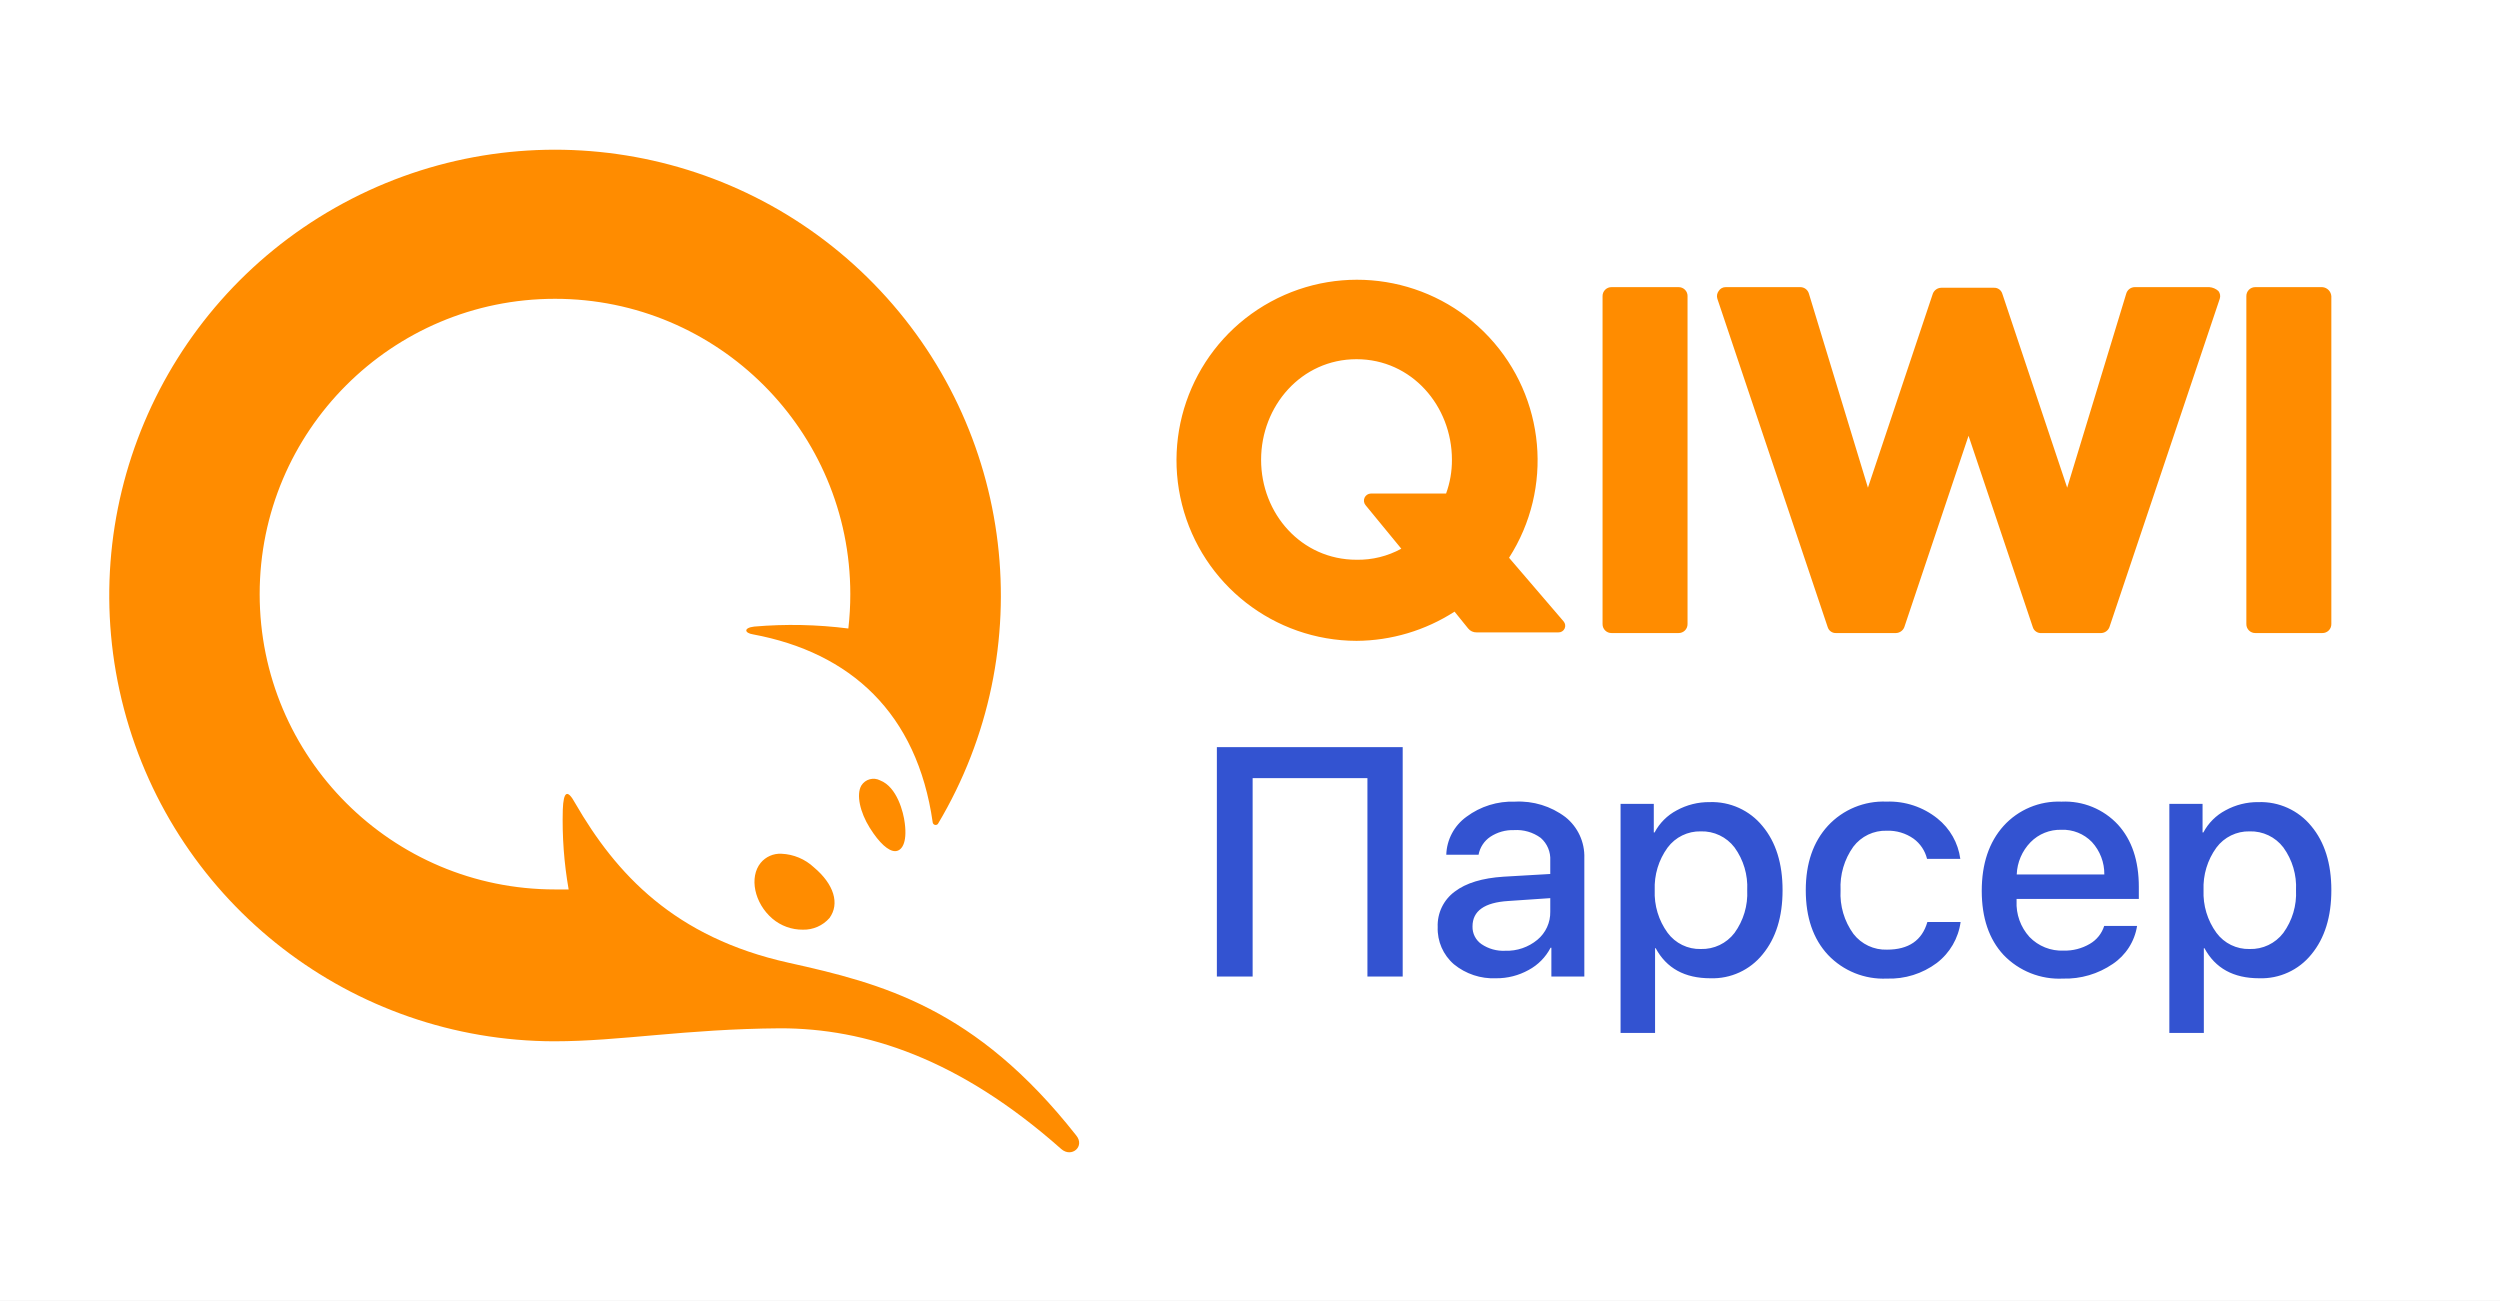
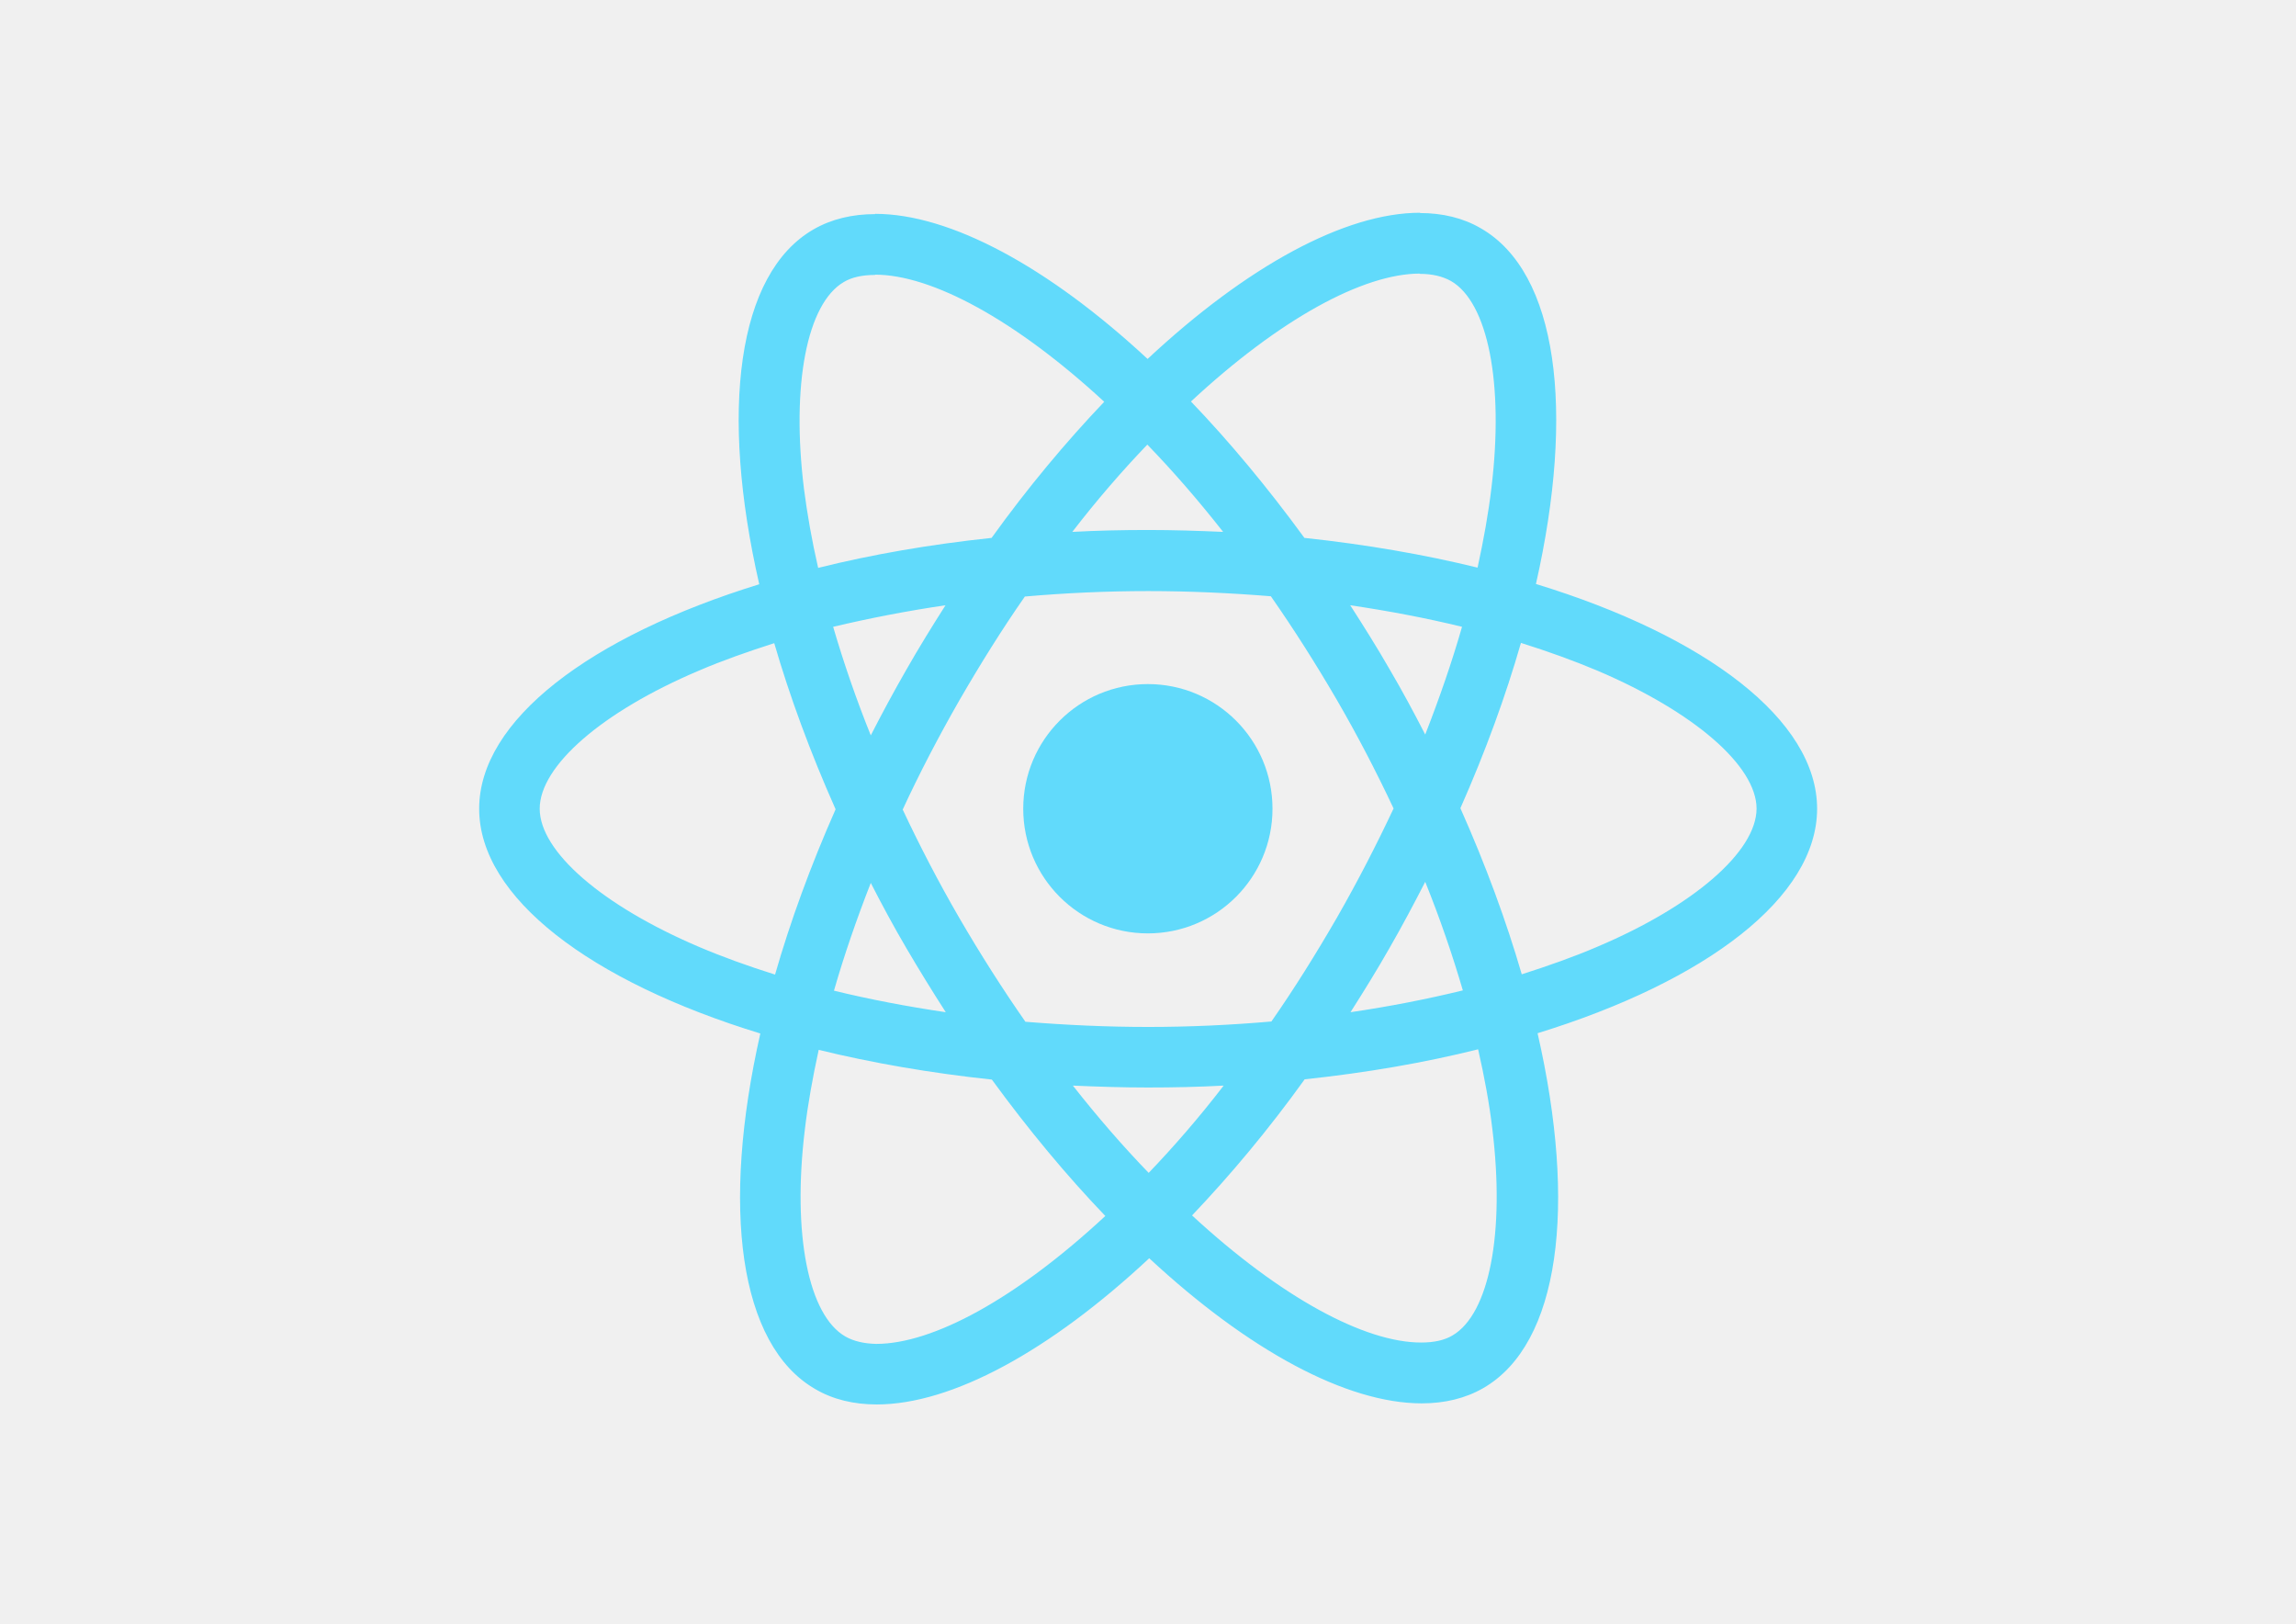
- <svg xmlns="http://www.w3.org/2000/svg" width="371" height="193" viewBox="0 0 371 193">
-   <defs>
-     <style>
-       .cls-1 {
-         clip-path: url(#clip-logo);
-       }
- 
-       .cls-2 {
-         fill: #ff8c00;
-       }
- 
-       .cls-3 {
-         fill: #3353d1;
-       }
- 
-       .cls-4 {
-         fill: #fff;
-       }
-     </style>
-     <clipPath id="clip-logo">
-       <rect width="371" height="193" />
-     </clipPath>
-   </defs>
-   <g id="logo" class="cls-1">
-     <rect class="cls-4" width="371" height="193" />
-     <g id="layer1" transform="translate(-38.978 -322.664)">
-       <g id="g5493" transform="translate(54.978 344.664)">
-         <path id="path5491" class="cls-2" d="M234.465,23.571v48.64a1.317,1.317,0,0,1-1.347,1.347H223.2a1.317,1.317,0,0,1-1.347-1.347V23.571a1.317,1.317,0,0,1,1.347-1.347h9.921a1.317,1.317,0,0,1,1.347,1.347ZM311.9,22.224a2.278,2.278,0,0,1,1.347.578,1.226,1.226,0,0,1,.195,1.156L297.069,72.693a1.371,1.371,0,0,1-1.251.868h-8.861a1.243,1.243,0,0,1-1.251-.868l-9.541-28.412L266.631,72.69a1.371,1.371,0,0,1-1.251.868h-8.861a1.239,1.239,0,0,1-1.251-.868L238.892,23.954a1.273,1.273,0,0,1,.192-1.153,1.211,1.211,0,0,1,1.06-.578H251.22a1.332,1.332,0,0,1,1.254.961l8.762,28.8,9.633-28.8a1.371,1.371,0,0,1,1.251-.868h7.8a1.243,1.243,0,0,1,1.251.868l9.633,28.8,8.765-28.8a1.329,1.329,0,0,1,1.251-.961H311.9Zm16.758,0a1.446,1.446,0,0,1,1.347,1.347v48.64a1.317,1.317,0,0,1-1.347,1.347H318.74a1.317,1.317,0,0,1-1.347-1.347V23.571a1.317,1.317,0,0,1,1.347-1.347Zm-112.592,49.6a.982.982,0,0,1-.772,1.635H203.161a1.554,1.554,0,0,1-1.251-.578l-2.021-2.5a27.165,27.165,0,0,1-14.546,4.335,26.794,26.794,0,1,1,22.634-12.331l8.092,9.439Zm-101.423,23.6c2.506.964,3.47,4.718,3.661,6.355.386,2.988-.479,4.143-1.443,4.143s-2.314-1.156-3.757-3.467-2.024-4.912-1.251-6.263a2.125,2.125,0,0,1,2.793-.769Zm-14.639,10.885a7.516,7.516,0,0,1,4.817,2.021c2.985,2.506,3.853,5.394,2.311,7.514a5.074,5.074,0,0,1-3.949,1.733,6.871,6.871,0,0,1-4.526-1.637c-2.7-2.311-3.467-6.167-1.736-8.283a3.735,3.735,0,0,1,3.083-1.347ZM66.3,134.142a66.155,66.155,0,1,1,56.923-32.265.439.439,0,0,1-.772-.195c-2.311-16.276-12.232-25.236-26.679-27.93-1.254-.195-1.446-.964.192-1.156a65.8,65.8,0,0,1,13.965.287,44.319,44.319,0,0,0,.29-5.1A43.825,43.825,0,1,0,66.4,111.606h2.021a59.119,59.119,0,0,1-.868-11.849c.1-2.7.677-3.083,1.832-.964,6.068,10.5,14.737,19.937,31.687,23.694,13.869,3.083,27.739,6.646,42.668,25.619,1.347,1.637-.674,3.371-2.215,2.024-15.216-13.486-29.086-17.917-41.7-17.917-14.16.1-23.79,1.928-33.519,1.928Zm125.689-73.1-5.3-6.454a1.053,1.053,0,0,1,.772-1.733h11.172a14.416,14.416,0,0,0,.868-5.008c0-7.993-5.972-14.929-14.16-14.929s-14.16,6.936-14.16,14.929,5.975,14.833,14.16,14.833a13.33,13.33,0,0,0,6.646-1.637Z" transform="translate(-0.034 -1.613)" />
-         <path id="Path_1" data-name="Path 1" class="cls-3" d="M25.266,5.157V-24.287H8.231V5.157H2.923V-28.888H30.5V5.157ZM45.722,1.335A7.094,7.094,0,0,0,50.487-.293,5.282,5.282,0,0,0,52.4-4.469V-6.474L46.17-6.05q-5.309.33-5.309,3.775A3.078,3.078,0,0,0,42.183.344,5.761,5.761,0,0,0,45.722,1.335ZM44.353,5.417A9.231,9.231,0,0,1,38.1,3.341,6.973,6.973,0,0,1,35.694-2.18a6.235,6.235,0,0,1,2.525-5.261q2.5-1.911,7.267-2.218l6.913-.4v-1.982a4.145,4.145,0,0,0-1.416-3.374,6.045,6.045,0,0,0-3.964-1.156,6.049,6.049,0,0,0-3.515.991,4.119,4.119,0,0,0-1.746,2.666H36.968a7.211,7.211,0,0,1,3-5.639,11.359,11.359,0,0,1,7.2-2.241,11.419,11.419,0,0,1,7.479,2.289,7.458,7.458,0,0,1,2.808,6.087V5.157H52.564V.887h-.118a7.84,7.84,0,0,1-3.256,3.3A9.741,9.741,0,0,1,44.353,5.417ZM76.039-20.725A9.684,9.684,0,0,1,83.9-17.162q2.973,3.563,2.973,9.508,0,5.922-2.949,9.508a9.542,9.542,0,0,1-7.762,3.563q-5.71,0-8.116-4.459h-.094V13.533h-5.12v-34h4.931v4.247h.118a7.847,7.847,0,0,1,3.28-3.28A9.92,9.92,0,0,1,76.039-20.725Zm-1.3,21.8a6.064,6.064,0,0,0,5-2.383,9.933,9.933,0,0,0,1.887-6.347A9.933,9.933,0,0,0,79.743-14a6.064,6.064,0,0,0-5-2.383,5.972,5.972,0,0,0-4.931,2.407A10.057,10.057,0,0,0,67.9-7.654a10.057,10.057,0,0,0,1.911,6.323A5.931,5.931,0,0,0,74.742,1.076ZM108.315-12.3a5.252,5.252,0,0,0-2.005-3,6.508,6.508,0,0,0-3.964-1.18A6,6,0,0,0,97.368-14.1,10.216,10.216,0,0,0,95.48-7.654a10.088,10.088,0,0,0,1.911,6.488A6.045,6.045,0,0,0,102.37,1.17q4.813,0,5.993-4.105h4.931a9.207,9.207,0,0,1-3.539,6.087,11.7,11.7,0,0,1-7.408,2.312,11.324,11.324,0,0,1-8.73-3.515q-3.3-3.539-3.3-9.6,0-5.969,3.28-9.555A11.23,11.23,0,0,1,102.3-20.8a11.441,11.441,0,0,1,7.55,2.5,9.243,9.243,0,0,1,3.4,5.993Zm19.937-4.318a6.164,6.164,0,0,0-4.577,1.84,7.256,7.256,0,0,0-2.053,4.789h13a6.99,6.99,0,0,0-1.84-4.813A6,6,0,0,0,128.252-16.62ZM139.482-2.345a8.35,8.35,0,0,1-3.61,5.639,12.452,12.452,0,0,1-7.385,2.171,11.44,11.44,0,0,1-8.824-3.515q-3.232-3.492-3.232-9.508t3.232-9.626a10.992,10.992,0,0,1,8.612-3.61,10.725,10.725,0,0,1,8.376,3.421q3.091,3.4,3.091,9.225v1.793H121.6v.307a7.408,7.408,0,0,0,1.911,5.332,6.641,6.641,0,0,0,5.073,2.029,7.3,7.3,0,0,0,3.869-.991A4.691,4.691,0,0,0,134.6-2.345Zm18-18.379a9.684,9.684,0,0,1,7.857,3.563q2.973,3.563,2.973,9.508,0,5.922-2.949,9.508A9.542,9.542,0,0,1,157.6,5.417q-5.71,0-8.116-4.459h-.094V13.533h-5.12v-34H149.2v4.247h.118a7.848,7.848,0,0,1,3.28-3.28A9.92,9.92,0,0,1,157.484-20.725Zm-1.3,21.8a6.064,6.064,0,0,0,5-2.383,9.933,9.933,0,0,0,1.887-6.347A9.933,9.933,0,0,0,161.188-14a6.064,6.064,0,0,0-5-2.383,5.972,5.972,0,0,0-4.931,2.407,10.057,10.057,0,0,0-1.911,6.323,10.057,10.057,0,0,0,1.911,6.323A5.931,5.931,0,0,0,156.187,1.076Z" transform="translate(161.66 117.758)" />
-       </g>
-     </g>
+ <svg xmlns="http://www.w3.org/2000/svg" viewBox="0 0 841.9 595.3">
+   <g fill="#61DAFB">
+     <path d="M666.3 296.5c0-32.5-40.7-63.3-103.1-82.4 14.4-63.6 8-114.2-20.2-130.4-6.5-3.8-14.1-5.6-22.4-5.6v22.3c4.6 0 8.3.9 11.4 2.6 13.6 7.8 19.5 37.5 14.9 75.7-1.1 9.4-2.9 19.3-5.1 29.4-19.6-4.8-41-8.5-63.5-10.9-13.5-18.5-27.5-35.3-41.6-50 32.6-30.3 63.2-46.9 84-46.9V78c-27.5 0-63.5 19.6-99.9 53.6-36.4-33.8-72.4-53.2-99.9-53.2v22.3c20.7 0 51.4 16.5 84 46.6-14 14.7-28 31.4-41.3 49.9-22.6 2.4-44 6.1-63.6 11-2.3-10-4-19.7-5.2-29-4.7-38.2 1.1-67.9 14.6-75.8 3-1.8 6.9-2.6 11.5-2.6V78.5c-8.4 0-16 1.8-22.6 5.6-28.1 16.2-34.4 66.7-19.9 130.1-62.2 19.2-102.7 49.9-102.7 82.3 0 32.5 40.7 63.3 103.1 82.4-14.4 63.6-8 114.2 20.2 130.4 6.5 3.8 14.1 5.6 22.5 5.6 27.5 0 63.5-19.6 99.9-53.6 36.4 33.8 72.4 53.2 99.9 53.2 8.4 0 16-1.8 22.6-5.6 28.1-16.2 34.4-66.7 19.9-130.1 62-19.1 102.5-49.9 102.5-82.3zm-130.2-66.7c-3.7 12.9-8.3 26.2-13.5 39.5-4.1-8-8.4-16-13.1-24-4.6-8-9.5-15.8-14.4-23.4 14.2 2.1 27.9 4.7 41 7.9zm-45.8 106.5c-7.8 13.5-15.8 26.3-24.1 38.2-14.9 1.3-30 2-45.2 2-15.1 0-30.2-.7-45-1.9-8.3-11.9-16.4-24.6-24.2-38-7.6-13.1-14.5-26.4-20.8-39.8 6.2-13.4 13.2-26.8 20.7-39.9 7.8-13.5 15.8-26.3 24.1-38.2 14.9-1.3 30-2 45.2-2 15.1 0 30.2.7 45 1.9 8.3 11.9 16.4 24.6 24.2 38 7.6 13.1 14.5 26.4 20.8 39.8-6.3 13.4-13.2 26.8-20.7 39.9zm32.3-13c5.4 13.4 10 26.8 13.8 39.8-13.1 3.2-26.9 5.9-41.2 8 4.9-7.7 9.8-15.6 14.4-23.7 4.6-8 8.9-16.1 13-24.1zM421.2 430c-9.3-9.6-18.6-20.3-27.8-32 9 .4 18.2.7 27.5.7 9.4 0 18.7-.2 27.8-.7-9 11.7-18.3 22.4-27.5 32zm-74.4-58.9c-14.2-2.1-27.9-4.7-41-7.9 3.7-12.9 8.3-26.2 13.5-39.5 4.1 8 8.4 16 13.1 24 4.7 8 9.5 15.8 14.4 23.4zM420.7 163c9.3 9.6 18.6 20.3 27.8 32-9-.4-18.2-.7-27.5-.7-9.4 0-18.7.2-27.8.7 9-11.7 18.3-22.4 27.5-32zm-74 58.9c-4.9 7.7-9.8 15.6-14.4 23.7-4.6 8-8.9 16-13 24-5.4-13.4-10-26.8-13.8-39.8 13.1-3.1 26.9-5.8 41.2-7.9zm-90.5 125.2c-35.4-15.1-58.3-34.9-58.3-50.6 0-15.7 22.9-35.6 58.3-50.6 8.6-3.7 18-7 27.7-10.1 5.7 19.6 13.2 40 22.5 60.9-9.2 20.8-16.6 41.1-22.2 60.6-9.9-3.1-19.3-6.5-28-10.2zM310 490c-13.6-7.8-19.5-37.5-14.9-75.7 1.1-9.4 2.9-19.3 5.1-29.4 19.6 4.8 41 8.5 63.5 10.9 13.5 18.5 27.5 35.3 41.6 50-32.6 30.3-63.2 46.9-84 46.9-4.5-.1-8.3-1-11.3-2.7zm237.2-76.2c4.7 38.2-1.1 67.9-14.6 75.8-3 1.8-6.9 2.6-11.5 2.6-20.7 0-51.4-16.5-84-46.6 14-14.7 28-31.4 41.3-49.9 22.6-2.4 44-6.1 63.6-11 2.3 10.1 4.1 19.8 5.2 29.1zm38.5-66.7c-8.6 3.7-18 7-27.7 10.1-5.7-19.6-13.2-40-22.5-60.9 9.2-20.8 16.6-41.1 22.2-60.6 9.9 3.1 19.3 6.5 28.1 10.2 35.4 15.1 58.3 34.9 58.3 50.6-.1 15.7-23 35.6-58.4 50.6zM320.8 78.4z" />
+     <circle cx="420.9" cy="296.5" r="45.7" />
+     <path d="M520.5 78.1z" />
  </g>
</svg>
